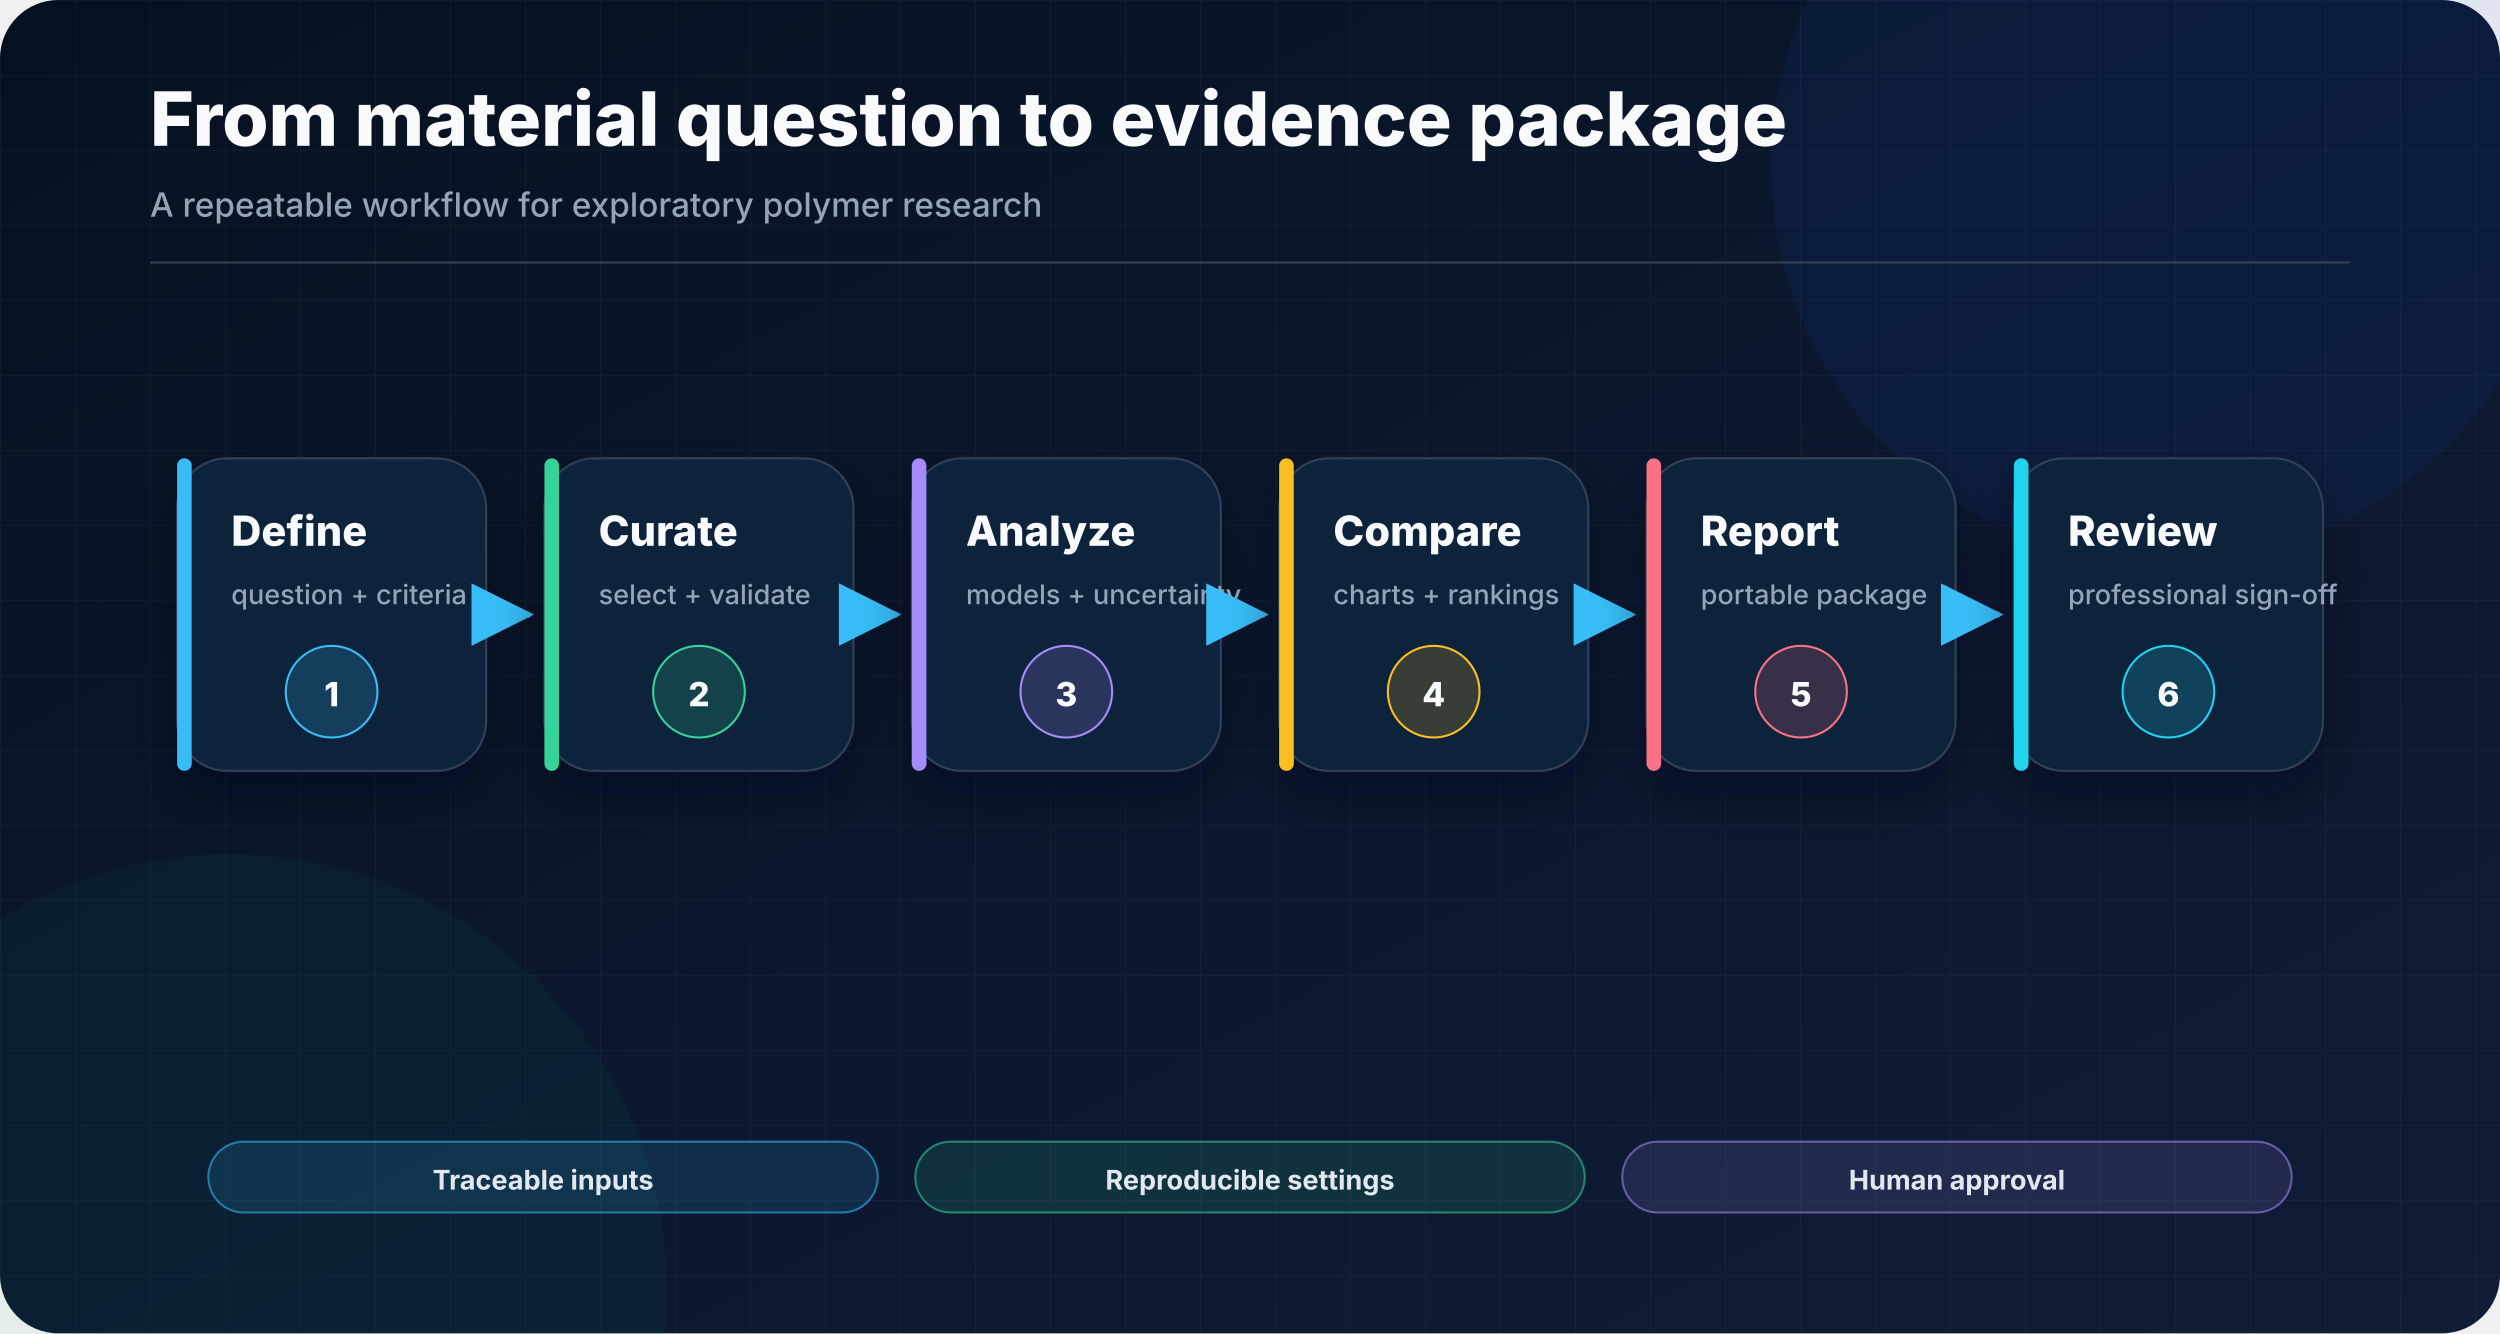
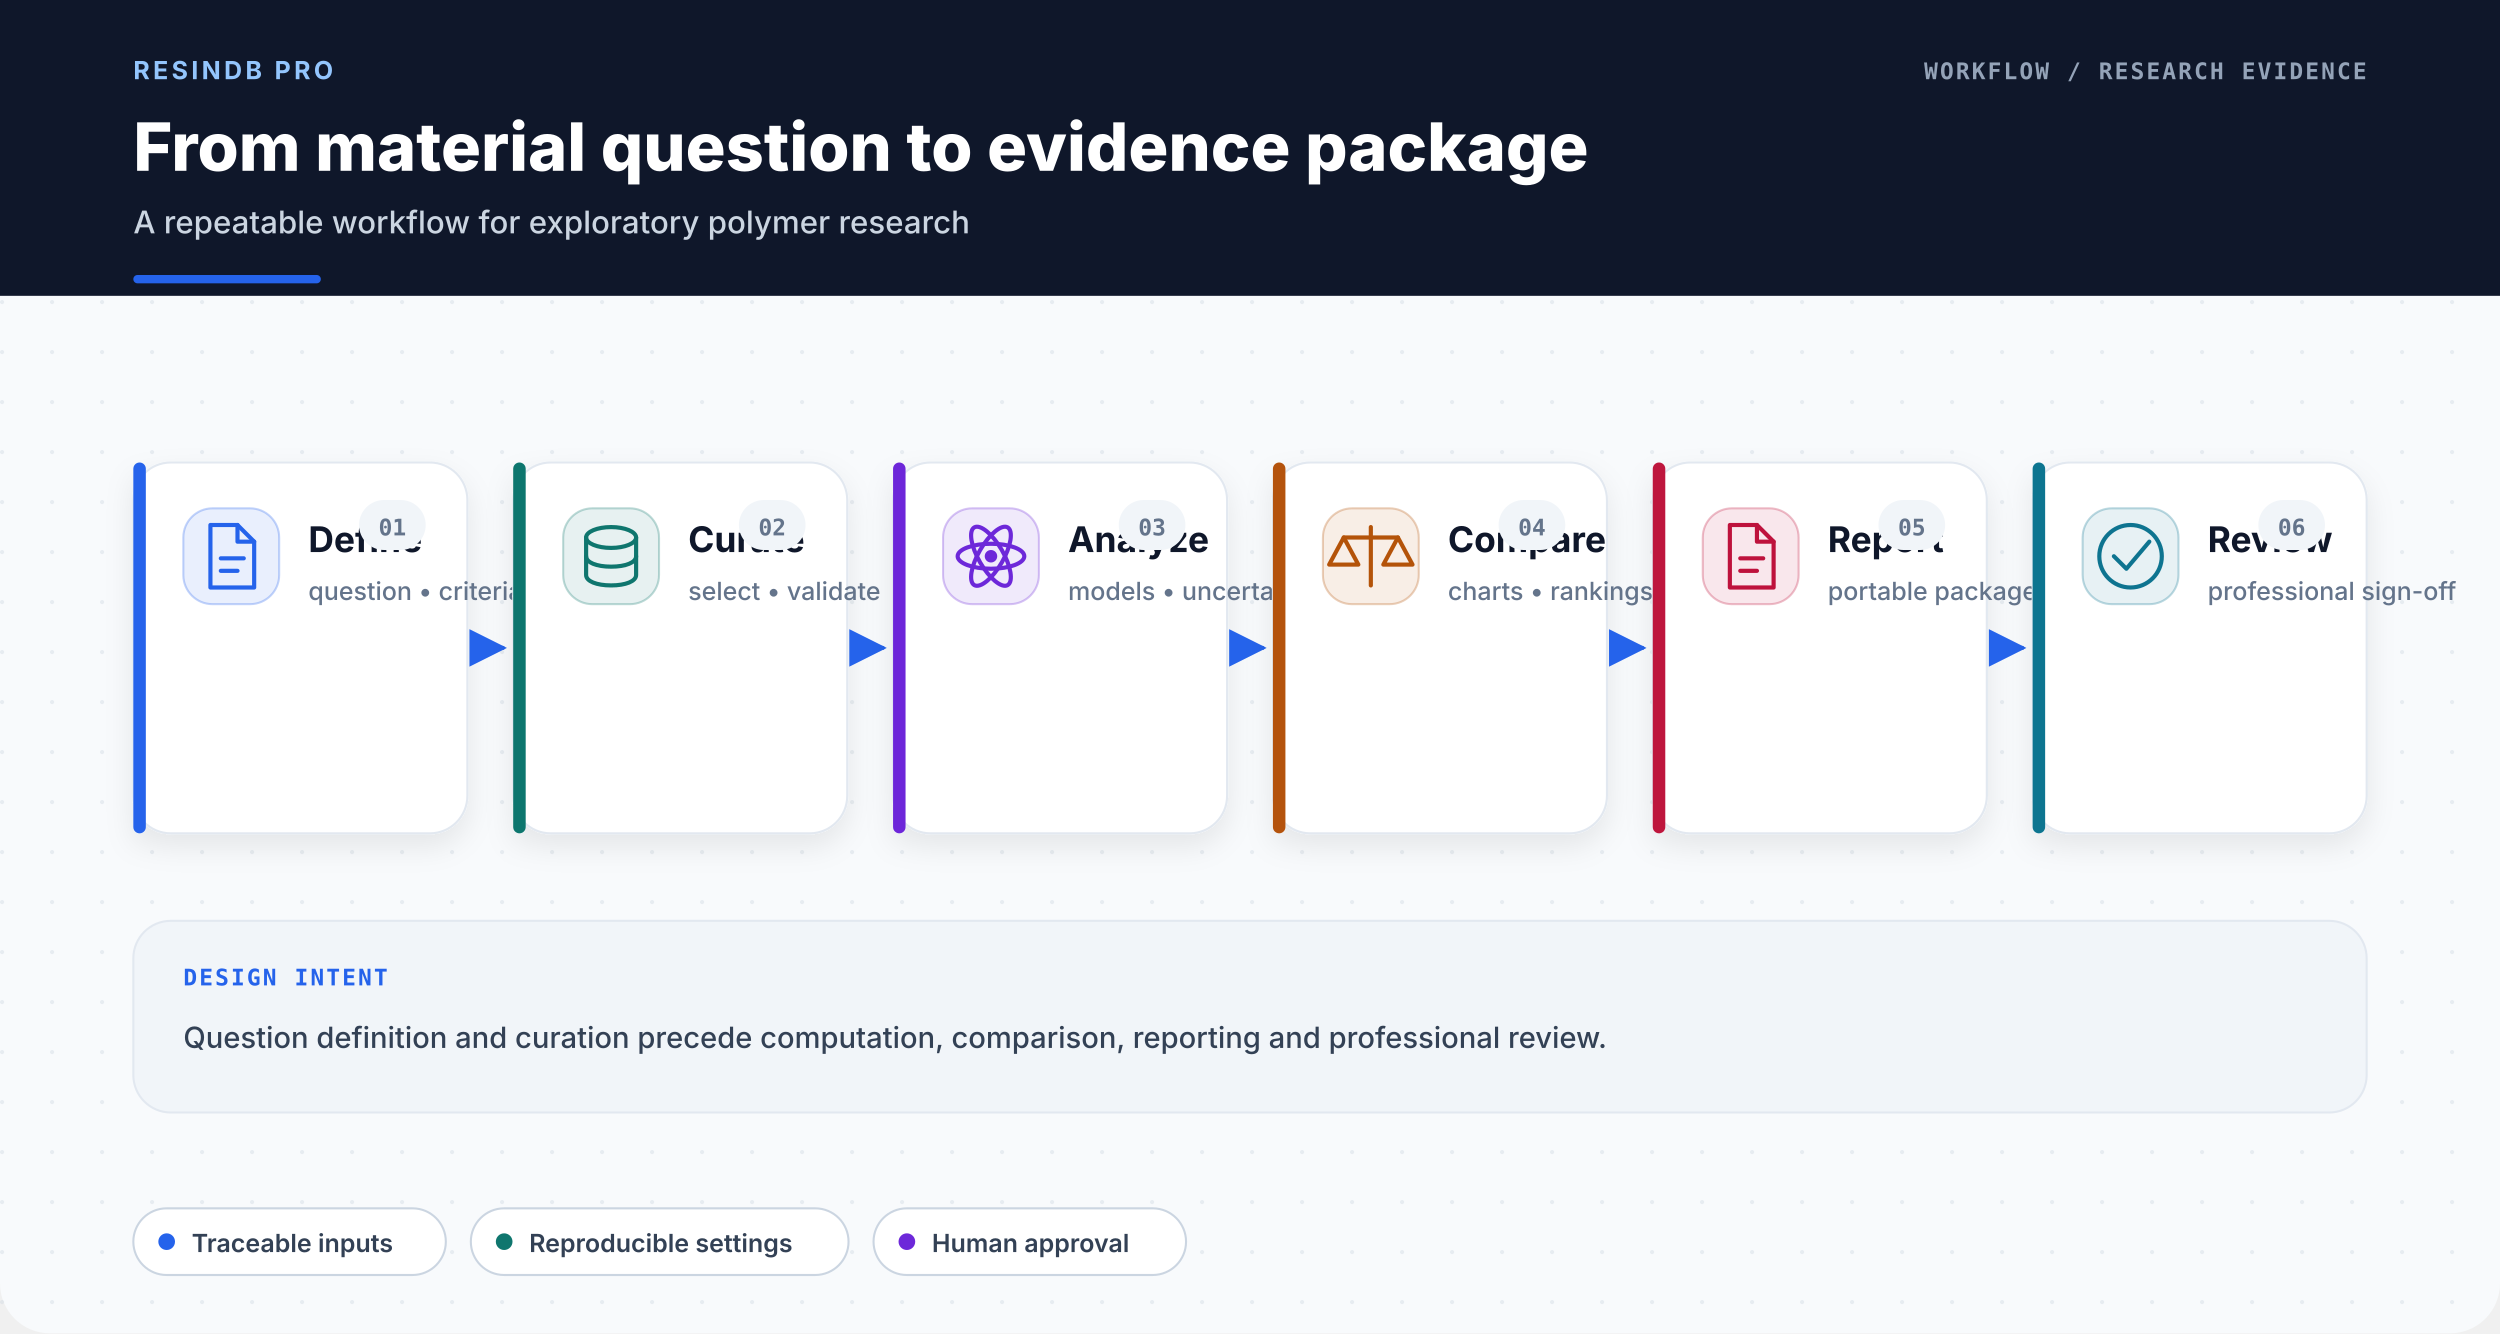
- <svg xmlns="http://www.w3.org/2000/svg" width="1200" height="640" viewBox="0 0 1200 640" role="img" aria-labelledby="research-title research-title-desc">
+ <svg xmlns="http://www.w3.org/2000/svg" width="1200" height="640" viewBox="0 0 1200 640" role="img" aria-labelledby="research-title research-title-desc" data-design-system="resindb-uiux-pro-max-v1" shape-rendering="geometricPrecision">
  <defs>
-     <linearGradient id="bg" x1="0" y1="0" x2="1" y2="1">
-       <stop offset="0" stop-color="#06111f" />
-       <stop offset=".56" stop-color="#0b1830" />
-       <stop offset="1" stop-color="#111b35" />
-     </linearGradient>
-     <linearGradient id="cyan" x1="0" y1="0" x2="1" y2="1">
-       <stop offset="0" stop-color="#22d3ee" />
-       <stop offset="1" stop-color="#2563eb" />
-     </linearGradient>
-     <linearGradient id="emerald" x1="0" y1="0" x2="1" y2="1">
-       <stop offset="0" stop-color="#34d399" />
-       <stop offset="1" stop-color="#059669" />
-     </linearGradient>
-     <filter id="shadow" x="-25%" y="-25%" width="150%" height="170%">
-       <feDropShadow dx="0" dy="12" stdDeviation="12" flood-color="#020617" flood-opacity=".46" />
+     <filter id="shadow-sm" x="-15%" y="-20%" width="130%" height="150%">
+       <feDropShadow dx="0" dy="6" stdDeviation="7" flood-color="#0F172A" flood-opacity=".08" />
    </filter>
-     <filter id="glow" x="-50%" y="-50%" width="200%" height="200%">
-       <feGaussianBlur stdDeviation="7" result="blur" />
-       <feMerge>
-         <feMergeNode in="blur" />
-         <feMergeNode in="SourceGraphic" />
-       </feMerge>
-     </filter>
-     <pattern id="grid" width="36" height="36" patternUnits="userSpaceOnUse">
-       <path d="M36 0H0V36" fill="none" stroke="#94a3b8" stroke-opacity=".055" />
+     <pattern id="dot-grid" width="24" height="24" patternUnits="userSpaceOnUse">
+       <circle cx="1" cy="1" r="1" fill="#CBD5E1" fill-opacity=".38" />
    </pattern>
-     <marker id="arrow" markerWidth="10" markerHeight="10" refX="9" refY="5" orient="auto">
-       <path d="M0 0L10 5L0 10Z" fill="#38bdf8" />
+     <marker id="arrow" markerWidth="9" markerHeight="9" refX="8" refY="4.5" orient="auto">
+       <path d="M0 0L9 4.5L0 9Z" fill="#2563EB" />
    </marker>
-     <marker id="arrow-muted" markerWidth="10" markerHeight="10" refX="9" refY="5" orient="auto">
-       <path d="M0 0L10 5L0 10Z" fill="#64748b" />
+     <marker id="arrow-muted" markerWidth="9" markerHeight="9" refX="8" refY="4.5" orient="auto">
+       <path d="M0 0L9 4.5L0 9Z" fill="#64748B" />
    </marker>
  </defs>
-   <rect width="1200" height="640" rx="28" fill="url(#bg)" />
-   <rect width="1200" height="640" rx="28" fill="url(#grid)" />
-   <circle cx="1040" cy="80" r="190" fill="#2563eb" fill-opacity=".07" />
-   <circle cx="110" cy="620" r="210" fill="#10b981" fill-opacity=".05" />
-   <text x="72" y="70" fill="#f8fafc" font-family="Inter,Segoe UI,Arial,sans-serif" font-size="36" font-weight="820" text-anchor="start">From material question to evidence package</text>
-   <text x="72" y="104" fill="#94a3b8" font-family="Inter,Segoe UI,Arial,sans-serif" font-size="16" font-weight="520" text-anchor="start">A repeatable workflow for exploratory polymer research</text>
-   <path d="M72 126H1128" stroke="#334155" />
-   <g filter="url(#shadow)">
-     <rect x="85.0" y="220" width="148.333" height="150" rx="24" fill="#0f213b" stroke="#334155" />
-     <rect x="85.0" y="220" width="7" height="150" rx="3.5" fill="#38bdf8" />
-     <text x="111.0" y="262" fill="#f8fafc" font-family="Inter,Segoe UI,Arial,sans-serif" font-size="20" font-weight="760" text-anchor="start">Define</text>
-     <text x="111.0" y="290" fill="#94a3b8" font-family="Inter,Segoe UI,Arial,sans-serif" font-size="13" font-weight="520" text-anchor="start">question + criteria</text>
+   <rect width="1200" height="640" rx="24" fill="#F8FAFC" />
+   <rect x="0" y="142" width="1200" height="498" fill="url(#dot-grid)" />
+   <rect x="0" y="0" width="1200" height="142" fill="#0F172A" />
+   <text x="64" y="38" fill="#93C5FD" font-family="Inter,Segoe UI,Arial,sans-serif" font-size="12" font-weight="750" text-anchor="start" letter-spacing="1.6">RESINDB PRO</text>
+   <text x="64" y="82" fill="#FFFFFF" font-family="Inter,Segoe UI,Arial,sans-serif" font-size="32" font-weight="760" text-anchor="start">From material question to evidence package</text>
+   <text x="64" y="112" fill="#CBD5E1" font-family="Inter,Segoe UI,Arial,sans-serif" font-size="15" font-weight="450" text-anchor="start">A repeatable workflow for exploratory polymer research</text>
+   <text x="1136" y="38" fill="#94A3B8" font-family="JetBrains Mono,SFMono-Regular,Consolas,monospace" font-size="11" font-weight="650" text-anchor="end" letter-spacing="1.0">WORKFLOW / RESEARCH EVIDENCE</text>
+   <rect x="64" y="132" width="90" height="4" rx="2" fill="#2563EB" />
+   <g filter="url(#shadow-sm)">
+     <rect x="64.0" y="222" width="160.333" height="178" rx="18" fill="#FFFFFF" stroke="#E2E8F0" />
+     <rect x="64.0" y="222" width="6" height="178" rx="3" fill="#2563EB" />
  </g>
-   <circle cx="159.167" cy="332" r="22" fill="#38bdf8" fill-opacity=".18" stroke="#38bdf8" />
-   <text x="159.167" y="339" fill="#f8fafc" font-family="Inter,Segoe UI,Arial,sans-serif" font-size="16" font-weight="800" text-anchor="middle">1</text>
-   <path d="M233.333 295L253.333 295" fill="none" stroke="#38bdf8" stroke-width="3" stroke-linecap="round" marker-end="url(#arrow)" />
-   <g filter="url(#shadow)">
-     <rect x="261.333" y="220" width="148.333" height="150" rx="24" fill="#0f213b" stroke="#334155" />
-     <rect x="261.333" y="220" width="7" height="150" rx="3.5" fill="#34d399" />
-     <text x="287.333" y="262" fill="#f8fafc" font-family="Inter,Segoe UI,Arial,sans-serif" font-size="20" font-weight="760" text-anchor="start">Curate</text>
-     <text x="287.333" y="290" fill="#94a3b8" font-family="Inter,Segoe UI,Arial,sans-serif" font-size="13" font-weight="520" text-anchor="start">select + validate</text>
+   <rect x="88.0" y="244" width="46" height="46" rx="14" fill="#2563EB" fill-opacity=".10" stroke="#2563EB" stroke-opacity=".28" />
+   <g fill="none" stroke="#2563EB" stroke-width="2" stroke-linecap="round" stroke-linejoin="round">
+     <path d="M101.0 252.0h13l8 8v22h-21z" />
+     <path d="M114.0 252.0v8h8M106.0 268.0h11M106.0 274.0h8" />
  </g>
-   <circle cx="335.5" cy="332" r="22" fill="#34d399" fill-opacity=".18" stroke="#34d399" />
-   <text x="335.5" y="339" fill="#f8fafc" font-family="Inter,Segoe UI,Arial,sans-serif" font-size="16" font-weight="800" text-anchor="middle">2</text>
-   <path d="M409.667 295L429.667 295" fill="none" stroke="#38bdf8" stroke-width="3" stroke-linecap="round" marker-end="url(#arrow)" />
-   <g filter="url(#shadow)">
-     <rect x="437.667" y="220" width="148.333" height="150" rx="24" fill="#0f213b" stroke="#334155" />
-     <rect x="437.667" y="220" width="7" height="150" rx="3.5" fill="#a78bfa" />
-     <text x="463.667" y="262" fill="#f8fafc" font-family="Inter,Segoe UI,Arial,sans-serif" font-size="20" font-weight="760" text-anchor="start">Analyze</text>
-     <text x="463.667" y="290" fill="#94a3b8" font-family="Inter,Segoe UI,Arial,sans-serif" font-size="13" font-weight="520" text-anchor="start">models + uncertainty</text>
+   <text x="148.0" y="265" fill="#0F172A" font-family="Inter,Segoe UI,Arial,sans-serif" font-size="17" font-weight="720" text-anchor="start">Define</text>
+   <text x="148.0" y="288" fill="#64748B" font-family="Inter,Segoe UI,Arial,sans-serif" font-size="12" font-weight="500" text-anchor="start">question • criteria</text>
+   <rect x="172.333" y="240" width="32" height="24" rx="12" fill="#F1F5F9" />
+   <text x="188.333" y="257" fill="#64748B" font-family="JetBrains Mono,SFMono-Regular,Consolas,monospace" font-size="11" font-weight="700" text-anchor="middle">01</text>
+   <path d="M228.333 311L241.333 311" fill="none" stroke="#2563EB" stroke-width="2" stroke-linecap="round" marker-end="url(#arrow)" />
+   <g filter="url(#shadow-sm)">
+     <rect x="246.333" y="222" width="160.333" height="178" rx="18" fill="#FFFFFF" stroke="#E2E8F0" />
+     <rect x="246.333" y="222" width="6" height="178" rx="3" fill="#0F766E" />
  </g>
-   <circle cx="511.833" cy="332" r="22" fill="#a78bfa" fill-opacity=".18" stroke="#a78bfa" />
-   <text x="511.833" y="339" fill="#f8fafc" font-family="Inter,Segoe UI,Arial,sans-serif" font-size="16" font-weight="800" text-anchor="middle">3</text>
-   <path d="M586.0 295L606.0 295" fill="none" stroke="#38bdf8" stroke-width="3" stroke-linecap="round" marker-end="url(#arrow)" />
-   <g filter="url(#shadow)">
-     <rect x="614.0" y="220" width="148.333" height="150" rx="24" fill="#0f213b" stroke="#334155" />
-     <rect x="614.0" y="220" width="7" height="150" rx="3.5" fill="#fbbf24" />
-     <text x="640.0" y="262" fill="#f8fafc" font-family="Inter,Segoe UI,Arial,sans-serif" font-size="20" font-weight="760" text-anchor="start">Compare</text>
-     <text x="640.0" y="290" fill="#94a3b8" font-family="Inter,Segoe UI,Arial,sans-serif" font-size="13" font-weight="520" text-anchor="start">charts + rankings</text>
+   <rect x="270.333" y="244" width="46" height="46" rx="14" fill="#0F766E" fill-opacity=".10" stroke="#0F766E" stroke-opacity=".28" />
+   <g fill="none" stroke="#0F766E" stroke-width="2" stroke-linecap="round" stroke-linejoin="round">
+     <ellipse cx="293.333" cy="258.0" rx="12" ry="5" />
+     <path d="M281.333 258.0v18c0 3 5 5 12 5s12-2 12-5v-18" />
+     <path d="M281.333 267.0c0 3 5 5 12 5s12-2 12-5" />
  </g>
-   <circle cx="688.167" cy="332" r="22" fill="#fbbf24" fill-opacity=".18" stroke="#fbbf24" />
-   <text x="688.167" y="339" fill="#f8fafc" font-family="Inter,Segoe UI,Arial,sans-serif" font-size="16" font-weight="800" text-anchor="middle">4</text>
-   <path d="M762.333 295L782.333 295" fill="none" stroke="#38bdf8" stroke-width="3" stroke-linecap="round" marker-end="url(#arrow)" />
-   <g filter="url(#shadow)">
-     <rect x="790.333" y="220" width="148.333" height="150" rx="24" fill="#0f213b" stroke="#334155" />
-     <rect x="790.333" y="220" width="7" height="150" rx="3.5" fill="#fb7185" />
-     <text x="816.333" y="262" fill="#f8fafc" font-family="Inter,Segoe UI,Arial,sans-serif" font-size="20" font-weight="760" text-anchor="start">Report</text>
-     <text x="816.333" y="290" fill="#94a3b8" font-family="Inter,Segoe UI,Arial,sans-serif" font-size="13" font-weight="520" text-anchor="start">portable package</text>
+   <text x="330.333" y="265" fill="#0F172A" font-family="Inter,Segoe UI,Arial,sans-serif" font-size="17" font-weight="720" text-anchor="start">Curate</text>
+   <text x="330.333" y="288" fill="#64748B" font-family="Inter,Segoe UI,Arial,sans-serif" font-size="12" font-weight="500" text-anchor="start">select • validate</text>
+   <rect x="354.667" y="240" width="32" height="24" rx="12" fill="#F1F5F9" />
+   <text x="370.667" y="257" fill="#64748B" font-family="JetBrains Mono,SFMono-Regular,Consolas,monospace" font-size="11" font-weight="700" text-anchor="middle">02</text>
+   <path d="M410.667 311L423.667 311" fill="none" stroke="#2563EB" stroke-width="2" stroke-linecap="round" marker-end="url(#arrow)" />
+   <g filter="url(#shadow-sm)">
+     <rect x="428.667" y="222" width="160.333" height="178" rx="18" fill="#FFFFFF" stroke="#E2E8F0" />
+     <rect x="428.667" y="222" width="6" height="178" rx="3" fill="#6D28D9" />
  </g>
-   <circle cx="864.5" cy="332" r="22" fill="#fb7185" fill-opacity=".18" stroke="#fb7185" />
-   <text x="864.5" y="339" fill="#f8fafc" font-family="Inter,Segoe UI,Arial,sans-serif" font-size="16" font-weight="800" text-anchor="middle">5</text>
-   <path d="M938.667 295L958.667 295" fill="none" stroke="#38bdf8" stroke-width="3" stroke-linecap="round" marker-end="url(#arrow)" />
-   <g filter="url(#shadow)">
-     <rect x="966.667" y="220" width="148.333" height="150" rx="24" fill="#0f213b" stroke="#334155" />
-     <rect x="966.667" y="220" width="7" height="150" rx="3.5" fill="#22d3ee" />
-     <text x="992.667" y="262" fill="#f8fafc" font-family="Inter,Segoe UI,Arial,sans-serif" font-size="20" font-weight="760" text-anchor="start">Review</text>
-     <text x="992.667" y="290" fill="#94a3b8" font-family="Inter,Segoe UI,Arial,sans-serif" font-size="13" font-weight="520" text-anchor="start">professional sign-off</text>
+   <rect x="452.667" y="244" width="46" height="46" rx="14" fill="#6D28D9" fill-opacity=".10" stroke="#6D28D9" stroke-opacity=".28" />
+   <g fill="none" stroke="#6D28D9" stroke-width="2" stroke-linecap="round" stroke-linejoin="round">
+     <ellipse cx="475.667" cy="267.0" rx="16" ry="6" />
+     <ellipse cx="475.667" cy="267.0" rx="16" ry="6" transform="rotate(60 475.6667 267.0)" />
+     <ellipse cx="475.667" cy="267.0" rx="16" ry="6" transform="rotate(120 475.6667 267.0)" />
+     <circle cx="475.667" cy="267.0" r="3" fill="#6D28D9" stroke="none" />
  </g>
-   <circle cx="1040.833" cy="332" r="22" fill="#22d3ee" fill-opacity=".18" stroke="#22d3ee" />
-   <text x="1040.833" y="339" fill="#f8fafc" font-family="Inter,Segoe UI,Arial,sans-serif" font-size="16" font-weight="800" text-anchor="middle">6</text>
-   <g>
-     <rect x="100" y="548" width="321.333" height="34" rx="17" fill="#38bdf8" fill-opacity=".13" stroke="#38bdf8" stroke-opacity=".55" />
-     <text x="260.667" y="571" fill="#e2e8f0" font-family="Inter,Segoe UI,Arial,sans-serif" font-size="13" font-weight="650" text-anchor="middle">Traceable inputs</text>
+   <text x="512.667" y="265" fill="#0F172A" font-family="Inter,Segoe UI,Arial,sans-serif" font-size="17" font-weight="720" text-anchor="start">Analyze</text>
+   <text x="512.667" y="288" fill="#64748B" font-family="Inter,Segoe UI,Arial,sans-serif" font-size="12" font-weight="500" text-anchor="start">models • uncertainty</text>
+   <rect x="537.0" y="240" width="32" height="24" rx="12" fill="#F1F5F9" />
+   <text x="553.0" y="257" fill="#64748B" font-family="JetBrains Mono,SFMono-Regular,Consolas,monospace" font-size="11" font-weight="700" text-anchor="middle">03</text>
+   <path d="M593.0 311L606.0 311" fill="none" stroke="#2563EB" stroke-width="2" stroke-linecap="round" marker-end="url(#arrow)" />
+   <g filter="url(#shadow-sm)">
+     <rect x="611.0" y="222" width="160.333" height="178" rx="18" fill="#FFFFFF" stroke="#E2E8F0" />
+     <rect x="611.0" y="222" width="6" height="178" rx="3" fill="#B45309" />
  </g>
-   <g>
-     <rect x="439.333" y="548" width="321.333" height="34" rx="17" fill="#34d399" fill-opacity=".13" stroke="#34d399" stroke-opacity=".55" />
-     <text x="600.0" y="571" fill="#e2e8f0" font-family="Inter,Segoe UI,Arial,sans-serif" font-size="13" font-weight="650" text-anchor="middle">Reproducible settings</text>
+   <rect x="635.0" y="244" width="46" height="46" rx="14" fill="#B45309" fill-opacity=".10" stroke="#B45309" stroke-opacity=".28" />
+   <g fill="none" stroke="#B45309" stroke-width="2" stroke-linecap="round" stroke-linejoin="round">
+     <path d="M658.0 253.0v28M645.0 258.0h26" />
+     <path d="M645.0 258.0l-7 13h14zM671.0 258.0l-7 13h14z" />
  </g>
-   <g>
-     <rect x="778.667" y="548" width="321.333" height="34" rx="17" fill="#a78bfa" fill-opacity=".13" stroke="#a78bfa" stroke-opacity=".55" />
-     <text x="939.333" y="571" fill="#e2e8f0" font-family="Inter,Segoe UI,Arial,sans-serif" font-size="13" font-weight="650" text-anchor="middle">Human approval</text>
+   <text x="695.0" y="265" fill="#0F172A" font-family="Inter,Segoe UI,Arial,sans-serif" font-size="17" font-weight="720" text-anchor="start">Compare</text>
+   <text x="695.0" y="288" fill="#64748B" font-family="Inter,Segoe UI,Arial,sans-serif" font-size="12" font-weight="500" text-anchor="start">charts • rankings</text>
+   <rect x="719.333" y="240" width="32" height="24" rx="12" fill="#F1F5F9" />
+   <text x="735.333" y="257" fill="#64748B" font-family="JetBrains Mono,SFMono-Regular,Consolas,monospace" font-size="11" font-weight="700" text-anchor="middle">04</text>
+   <path d="M775.333 311L788.333 311" fill="none" stroke="#2563EB" stroke-width="2" stroke-linecap="round" marker-end="url(#arrow)" />
+   <g filter="url(#shadow-sm)">
+     <rect x="793.333" y="222" width="160.333" height="178" rx="18" fill="#FFFFFF" stroke="#E2E8F0" />
+     <rect x="793.333" y="222" width="6" height="178" rx="3" fill="#BE123C" />
  </g>
+   <rect x="817.333" y="244" width="46" height="46" rx="14" fill="#BE123C" fill-opacity=".10" stroke="#BE123C" stroke-opacity=".28" />
+   <g fill="none" stroke="#BE123C" stroke-width="2" stroke-linecap="round" stroke-linejoin="round">
+     <path d="M830.333 252.0h13l8 8v22h-21z" />
+     <path d="M843.333 252.0v8h8M835.333 268.0h11M835.333 274.0h8" />
+   </g>
+   <text x="877.333" y="265" fill="#0F172A" font-family="Inter,Segoe UI,Arial,sans-serif" font-size="17" font-weight="720" text-anchor="start">Report</text>
+   <text x="877.333" y="288" fill="#64748B" font-family="Inter,Segoe UI,Arial,sans-serif" font-size="12" font-weight="500" text-anchor="start">portable package</text>
+   <rect x="901.667" y="240" width="32" height="24" rx="12" fill="#F1F5F9" />
+   <text x="917.667" y="257" fill="#64748B" font-family="JetBrains Mono,SFMono-Regular,Consolas,monospace" font-size="11" font-weight="700" text-anchor="middle">05</text>
+   <path d="M957.667 311L970.667 311" fill="none" stroke="#2563EB" stroke-width="2" stroke-linecap="round" marker-end="url(#arrow)" />
+   <g filter="url(#shadow-sm)">
+     <rect x="975.667" y="222" width="160.333" height="178" rx="18" fill="#FFFFFF" stroke="#E2E8F0" />
+     <rect x="975.667" y="222" width="6" height="178" rx="3" fill="#0E7490" />
+   </g>
+   <rect x="999.667" y="244" width="46" height="46" rx="14" fill="#0E7490" fill-opacity=".10" stroke="#0E7490" stroke-opacity=".28" />
+   <g fill="none" stroke="#0E7490" stroke-width="2" stroke-linecap="round" stroke-linejoin="round">
+     <circle cx="1022.667" cy="267.0" r="15" />
+     <path d="M1014.667 267.0l6 6 11-13" />
+   </g>
+   <text x="1059.667" y="265" fill="#0F172A" font-family="Inter,Segoe UI,Arial,sans-serif" font-size="17" font-weight="720" text-anchor="start">Review</text>
+   <text x="1059.667" y="288" fill="#64748B" font-family="Inter,Segoe UI,Arial,sans-serif" font-size="12" font-weight="500" text-anchor="start">professional sign-off</text>
+   <rect x="1084.0" y="240" width="32" height="24" rx="12" fill="#F1F5F9" />
+   <text x="1100.0" y="257" fill="#64748B" font-family="JetBrains Mono,SFMono-Regular,Consolas,monospace" font-size="11" font-weight="700" text-anchor="middle">06</text>
+   <rect x="64" y="442" width="1072" height="92" rx="18" fill="#F1F5F9" stroke="#E2E8F0" />
+   <text x="88" y="473" fill="#2563EB" font-family="JetBrains Mono,SFMono-Regular,Consolas,monospace" font-size="11" font-weight="750" text-anchor="start" letter-spacing="1.0">DESIGN INTENT</text>
+   <text x="88" y="503" fill="#334155" font-family="Inter,Segoe UI,Arial,sans-serif" font-size="14" font-weight="500" text-anchor="start">Question definition and curation precede computation, comparison, reporting and professional review.</text>
+   <rect x="64" y="580" width="150" height="32" rx="16" fill="#FFFFFF" stroke="#CBD5E1" />
+   <circle cx="80" cy="596" r="4" fill="#2563EB" />
+   <text x="92" y="601" fill="#334155" font-family="Inter,Segoe UI,Arial,sans-serif" font-size="12" font-weight="600" text-anchor="start">Traceable inputs</text>
+   <rect x="226" y="580" width="181.3" height="32" rx="16" fill="#FFFFFF" stroke="#CBD5E1" />
+   <circle cx="242" cy="596" r="4" fill="#0F766E" />
+   <text x="254" y="601" fill="#334155" font-family="Inter,Segoe UI,Arial,sans-serif" font-size="12" font-weight="600" text-anchor="start">Reproducible settings</text>
+   <rect x="419.3" y="580" width="150" height="32" rx="16" fill="#FFFFFF" stroke="#CBD5E1" />
+   <circle cx="435.3" cy="596" r="4" fill="#6D28D9" />
+   <text x="447.3" y="601" fill="#334155" font-family="Inter,Segoe UI,Arial,sans-serif" font-size="12" font-weight="600" text-anchor="start">Human approval</text>
</svg>
